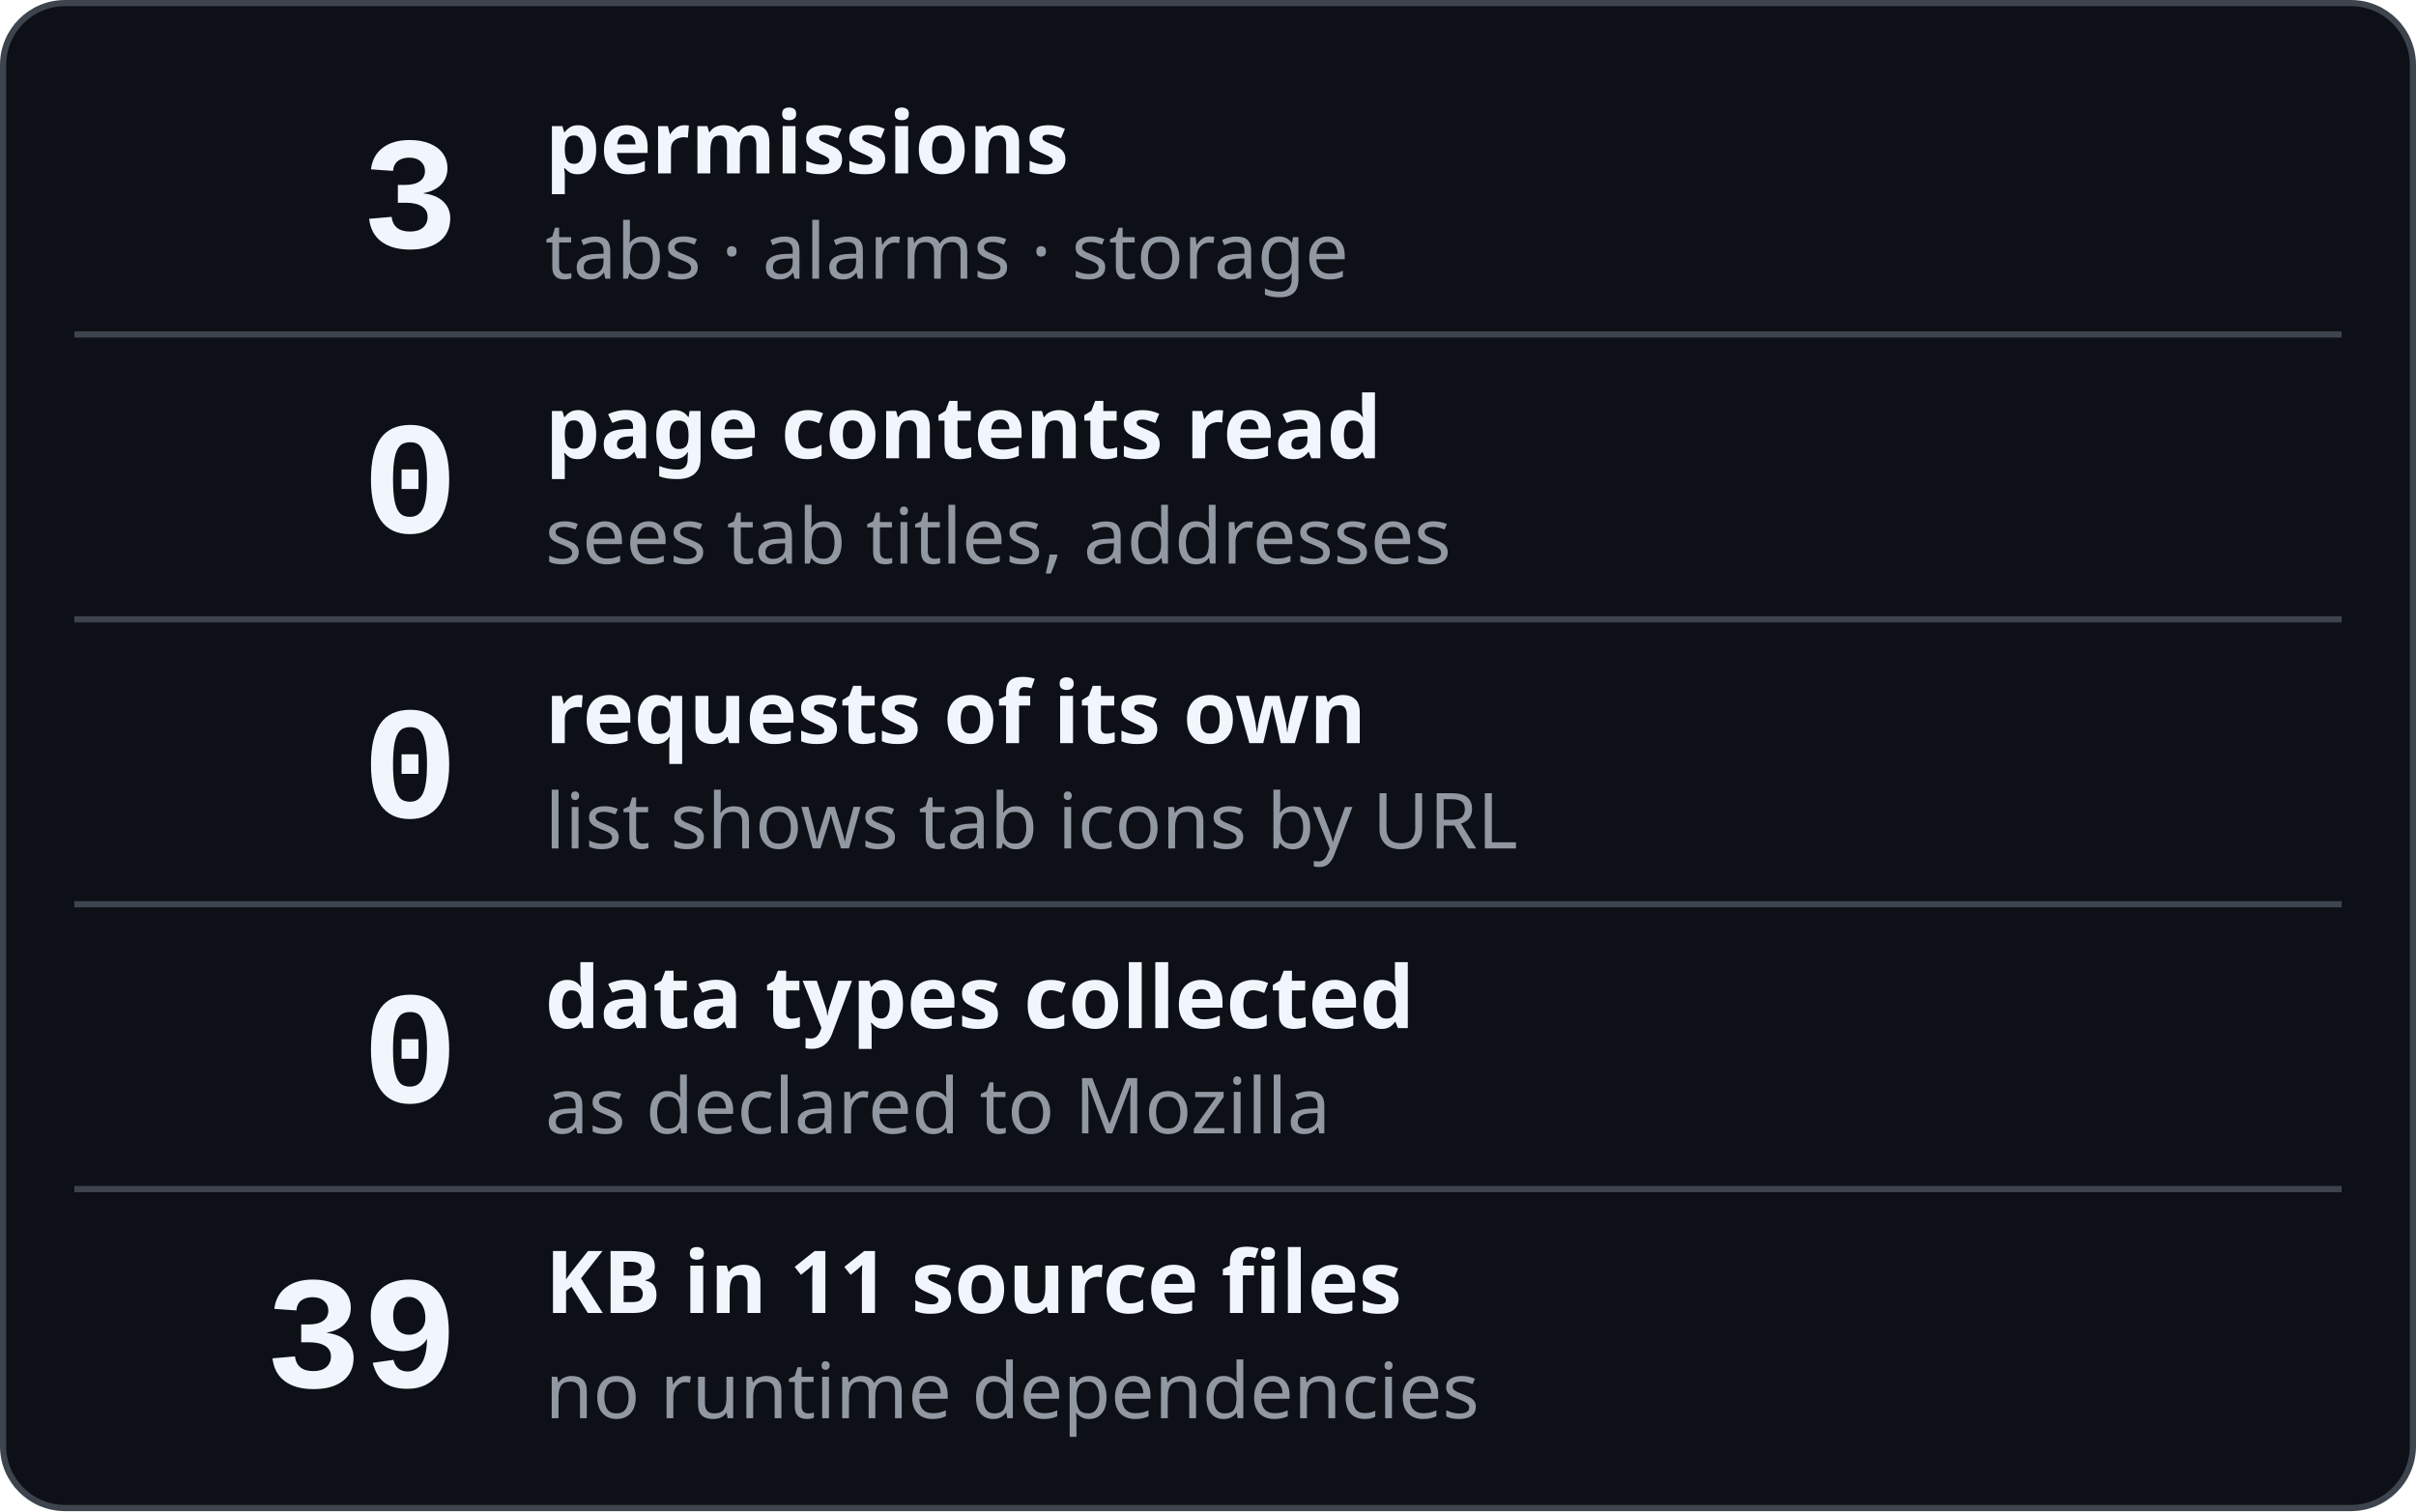
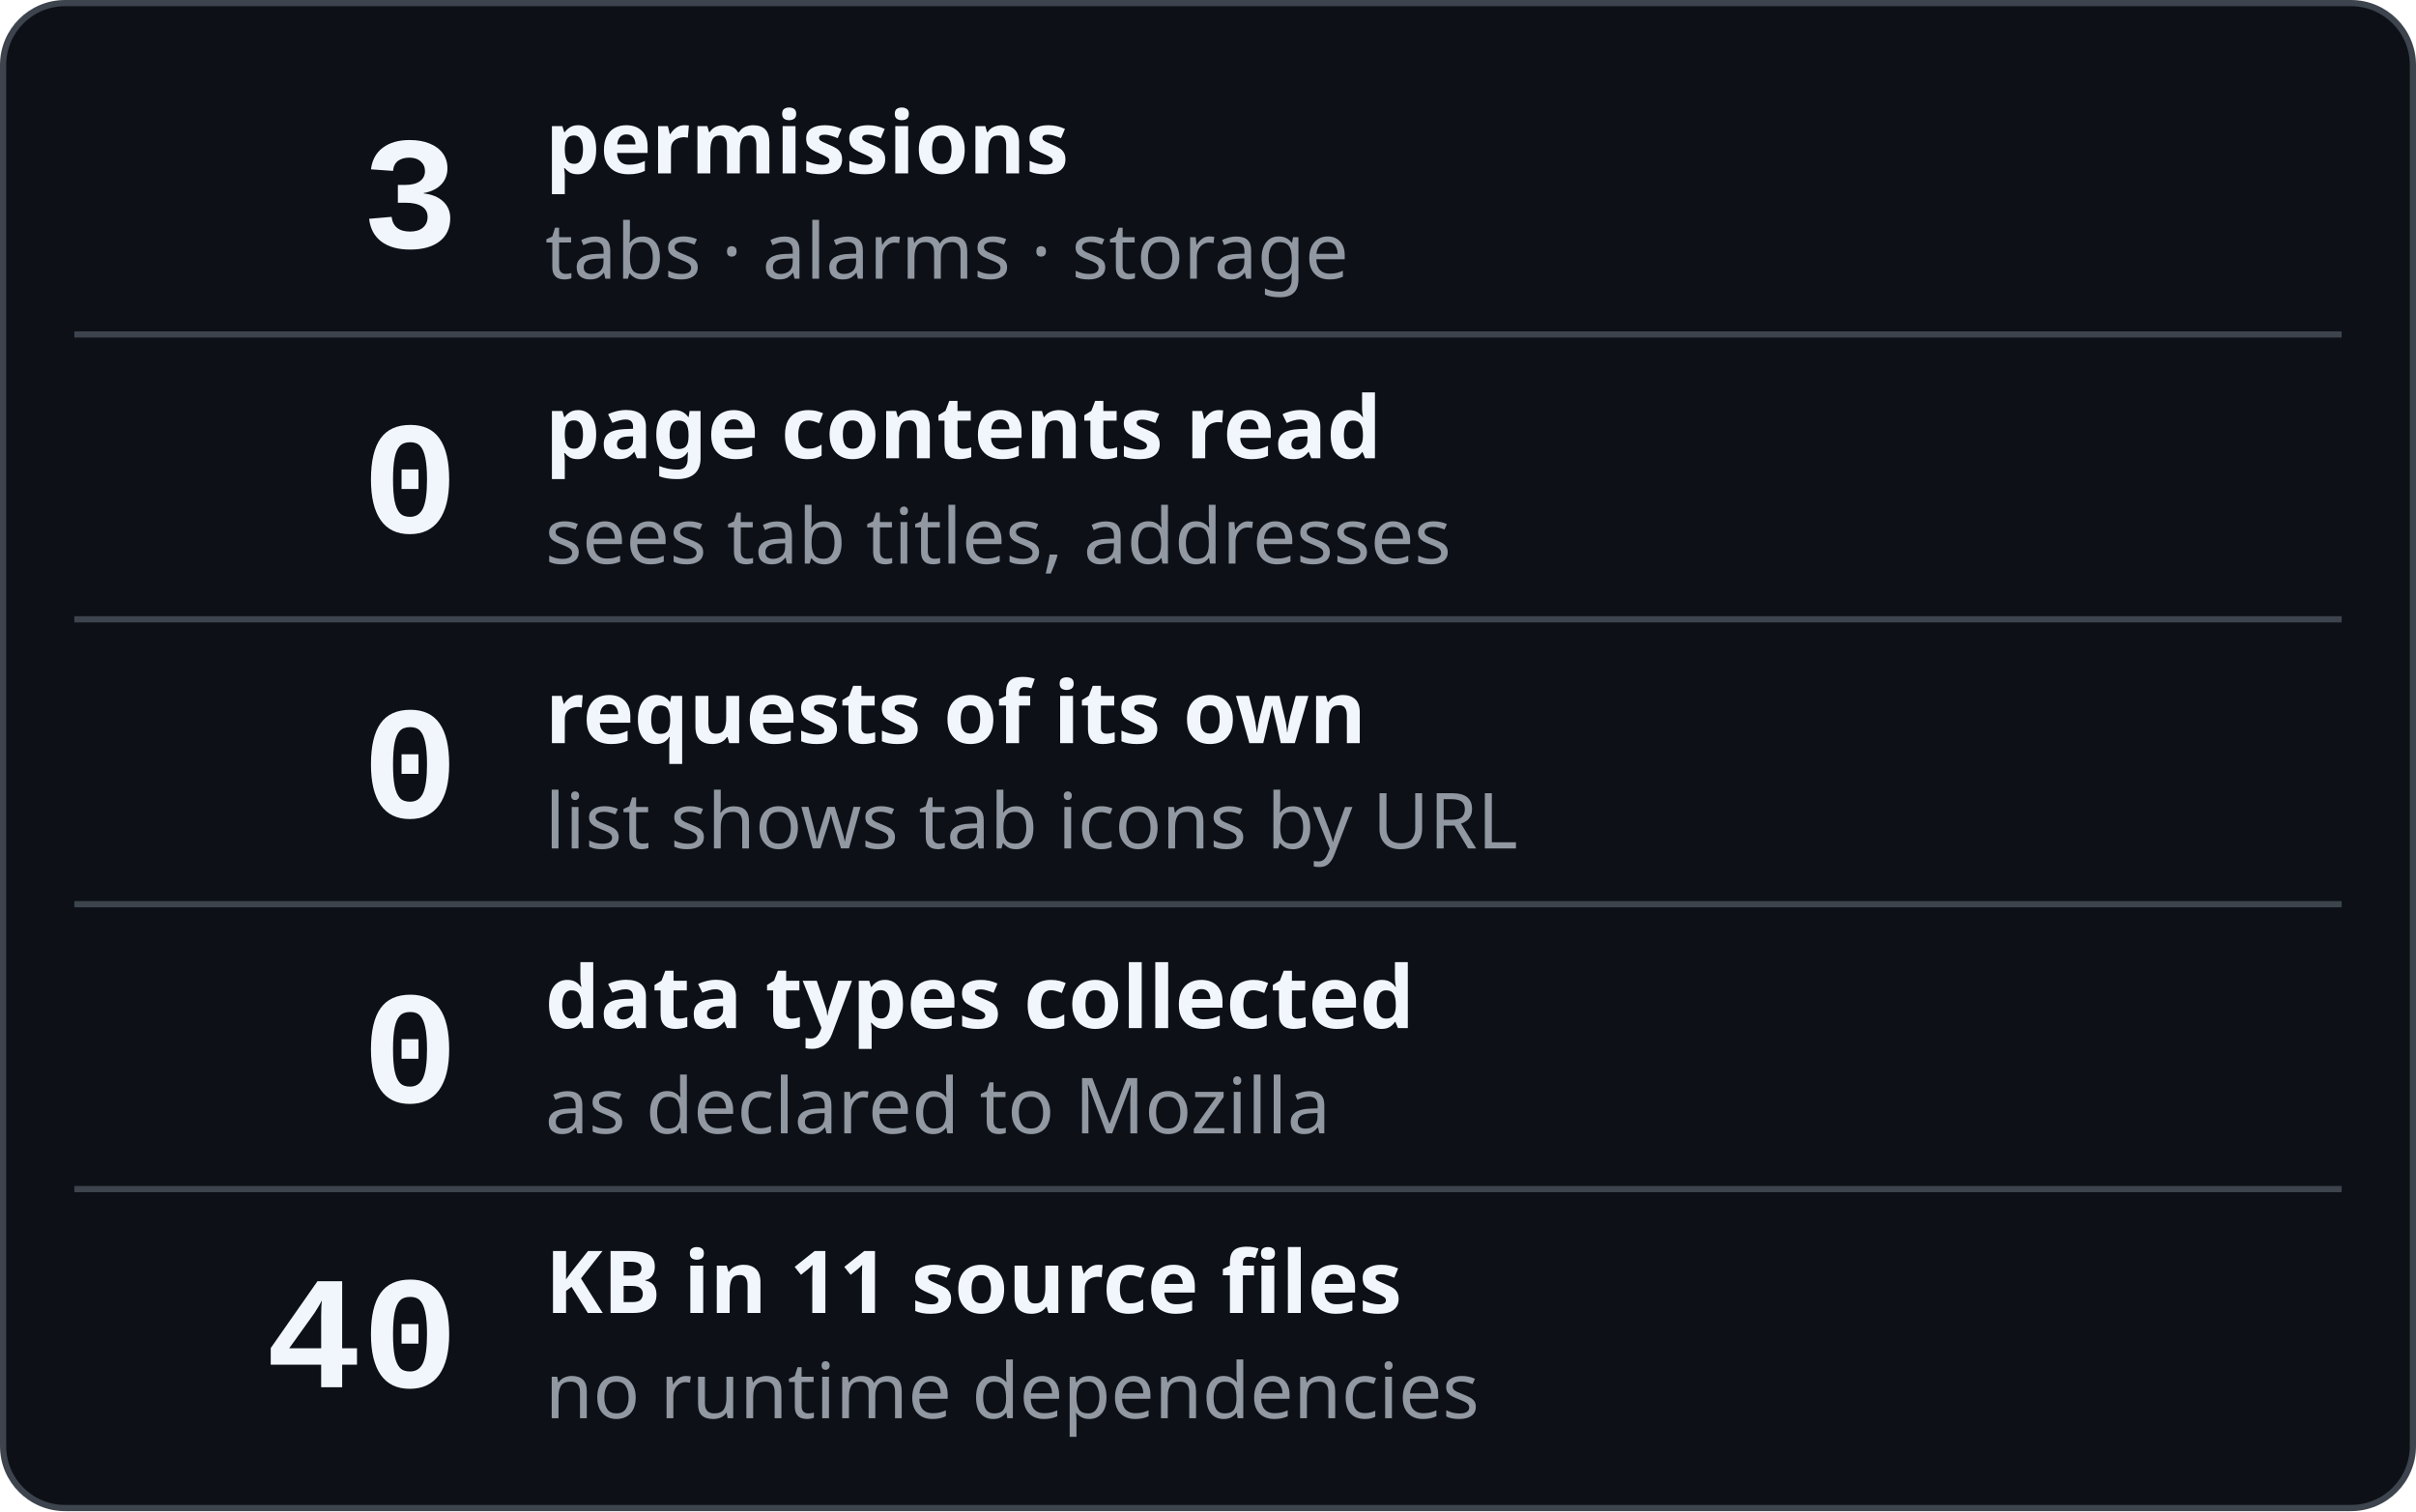
- <svg xmlns="http://www.w3.org/2000/svg" viewBox="0 0 390 244" width="390" height="244" role="img" aria-label="What the add-on can touch: 3 permissions (tabs · alarms · storage); 0 page contents read (sees tab titles, addresses); 0 requests of its own (list shows tab icons by URL); 0 data types collected (as declared to Mozilla); 39 KB in 11 source files (no runtime dependencies).">
+ <svg xmlns="http://www.w3.org/2000/svg" viewBox="0 0 390 244" width="390" height="244" role="img" aria-label="What the add-on can touch: 3 permissions (tabs · alarms · storage); 0 page contents read (sees tab titles, addresses); 0 requests of its own (list shows tab icons by URL); 0 data types collected (as declared to Mozilla); 40 KB in 11 source files (no runtime dependencies).">
  <style>
@media (prefers-reduced-motion:reduce){*{animation:none!important}}</style>
  <rect class="card" x=".5" y=".5" width="389" height="243" rx="10" fill="#0d1117" stroke="#3d444d" />
  <g data-fact="permissions">
    <text x="74" y="40" text-anchor="end" font-family="ui-monospace,'SF Mono','Cascadia Mono',Menlo,Consolas,'Liberation Mono',monospace" font-size="26" font-weight="600" fill="#f0f6fc">3</text>
    <text x="88" y="28" font-family="-apple-system,BlinkMacSystemFont,'Segoe UI','Noto Sans',Helvetica,Arial,sans-serif" font-size="14" font-weight="600" fill="#f0f6fc">permissions</text>
    <text x="88" y="45" font-family="-apple-system,BlinkMacSystemFont,'Segoe UI','Noto Sans',Helvetica,Arial,sans-serif" font-size="12.5" fill="#9198a1">tabs · alarms · storage</text>
  </g>
  <g data-fact="page contents read">
    <text x="74" y="86" text-anchor="end" font-family="ui-monospace,'SF Mono','Cascadia Mono',Menlo,Consolas,'Liberation Mono',monospace" font-size="26" font-weight="600" fill="#f0f6fc">0</text>
    <text x="88" y="74" font-family="-apple-system,BlinkMacSystemFont,'Segoe UI','Noto Sans',Helvetica,Arial,sans-serif" font-size="14" font-weight="600" fill="#f0f6fc">page contents read</text>
    <text x="88" y="91" font-family="-apple-system,BlinkMacSystemFont,'Segoe UI','Noto Sans',Helvetica,Arial,sans-serif" font-size="12.5" fill="#9198a1">sees tab titles, addresses</text>
  </g>
  <line x1="12" y1="54" x2="378" y2="54" stroke="#3d444d" />
  <g data-fact="requests of its own">
    <text x="74" y="132" text-anchor="end" font-family="ui-monospace,'SF Mono','Cascadia Mono',Menlo,Consolas,'Liberation Mono',monospace" font-size="26" font-weight="600" fill="#f0f6fc">0</text>
    <text x="88" y="120" font-family="-apple-system,BlinkMacSystemFont,'Segoe UI','Noto Sans',Helvetica,Arial,sans-serif" font-size="14" font-weight="600" fill="#f0f6fc">requests of its own</text>
    <text x="88" y="137" font-family="-apple-system,BlinkMacSystemFont,'Segoe UI','Noto Sans',Helvetica,Arial,sans-serif" font-size="12.5" fill="#9198a1">list shows tab icons by URL</text>
  </g>
  <line x1="12" y1="100" x2="378" y2="100" stroke="#3d444d" />
  <g data-fact="data types collected">
    <text x="74" y="178" text-anchor="end" font-family="ui-monospace,'SF Mono','Cascadia Mono',Menlo,Consolas,'Liberation Mono',monospace" font-size="26" font-weight="600" fill="#f0f6fc">0</text>
    <text x="88" y="166" font-family="-apple-system,BlinkMacSystemFont,'Segoe UI','Noto Sans',Helvetica,Arial,sans-serif" font-size="14" font-weight="600" fill="#f0f6fc">data types collected</text>
    <text x="88" y="183" font-family="-apple-system,BlinkMacSystemFont,'Segoe UI','Noto Sans',Helvetica,Arial,sans-serif" font-size="12.5" fill="#9198a1">as declared to Mozilla</text>
  </g>
  <line x1="12" y1="146" x2="378" y2="146" stroke="#3d444d" />
  <g data-fact="KB in 11 source files">
-     <text x="74" y="224" text-anchor="end" font-family="ui-monospace,'SF Mono','Cascadia Mono',Menlo,Consolas,'Liberation Mono',monospace" font-size="26" font-weight="600" fill="#f0f6fc">39</text>
+     <text x="74" y="224" text-anchor="end" font-family="ui-monospace,'SF Mono','Cascadia Mono',Menlo,Consolas,'Liberation Mono',monospace" font-size="26" font-weight="600" fill="#f0f6fc">40</text>
    <text x="88" y="212" font-family="-apple-system,BlinkMacSystemFont,'Segoe UI','Noto Sans',Helvetica,Arial,sans-serif" font-size="14" font-weight="600" fill="#f0f6fc">KB in 11 source files</text>
    <text x="88" y="229" font-family="-apple-system,BlinkMacSystemFont,'Segoe UI','Noto Sans',Helvetica,Arial,sans-serif" font-size="12.5" fill="#9198a1">no runtime dependencies</text>
  </g>
  <line x1="12" y1="192" x2="378" y2="192" stroke="#3d444d" />
</svg>
